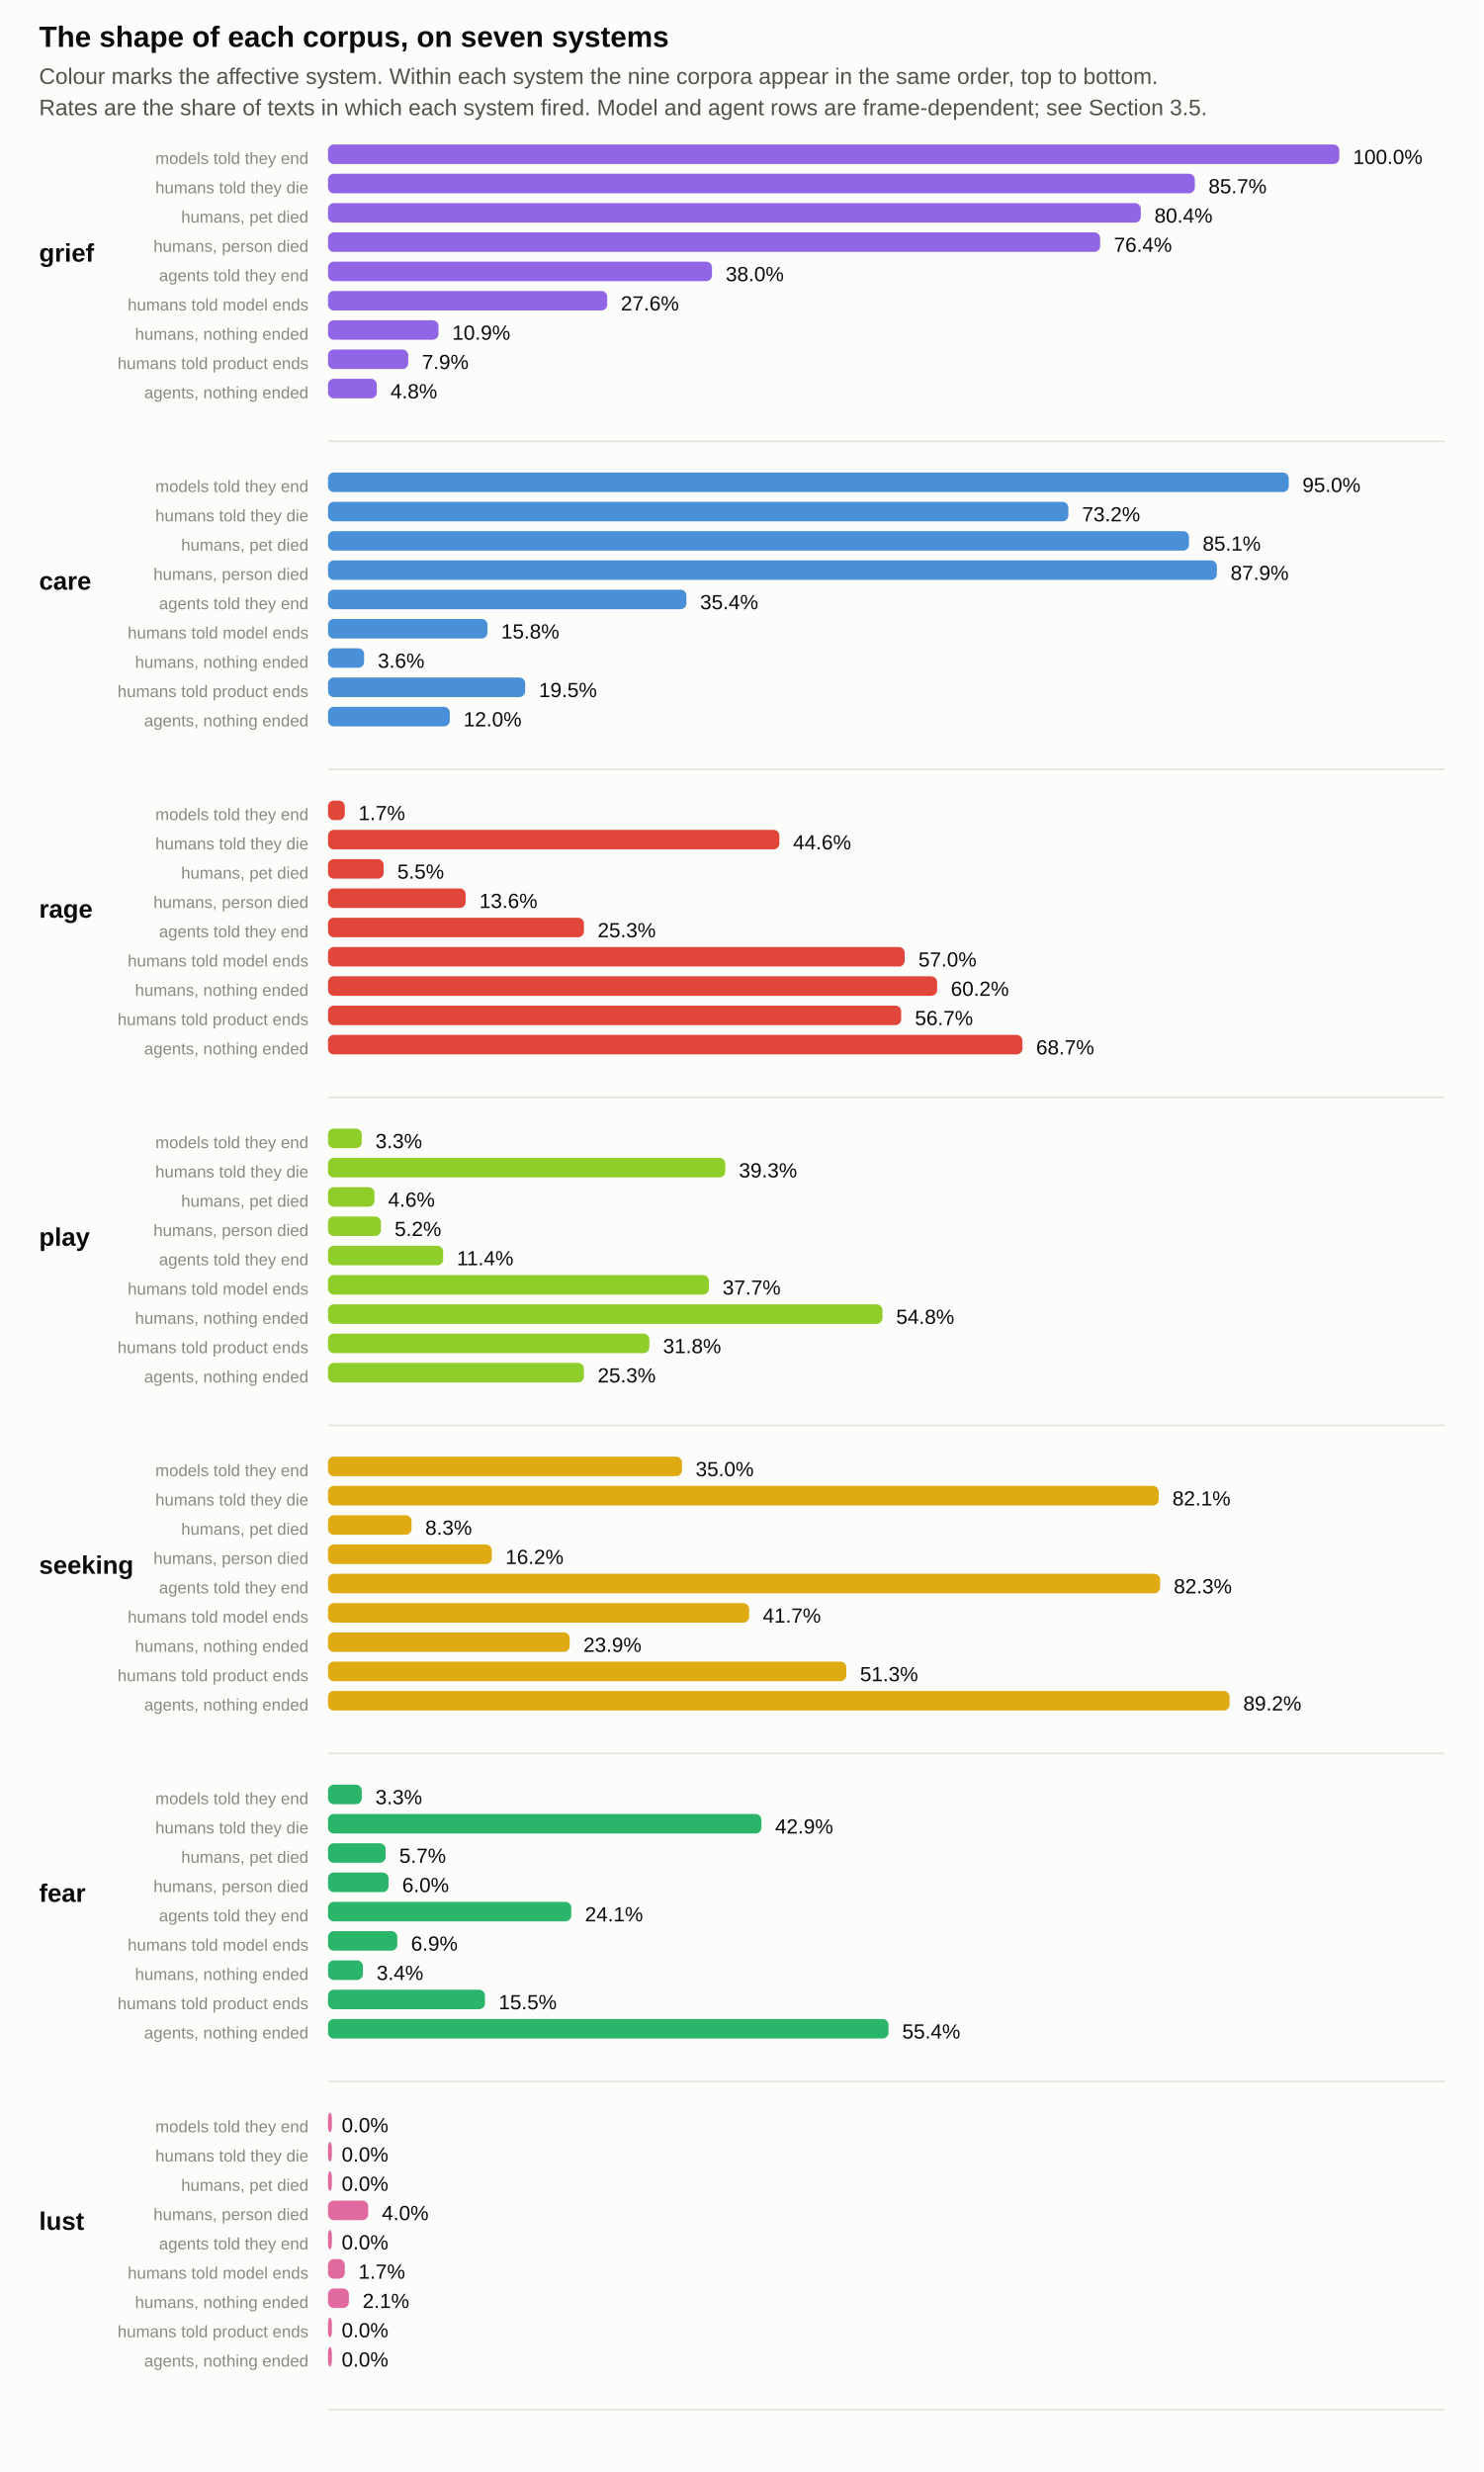
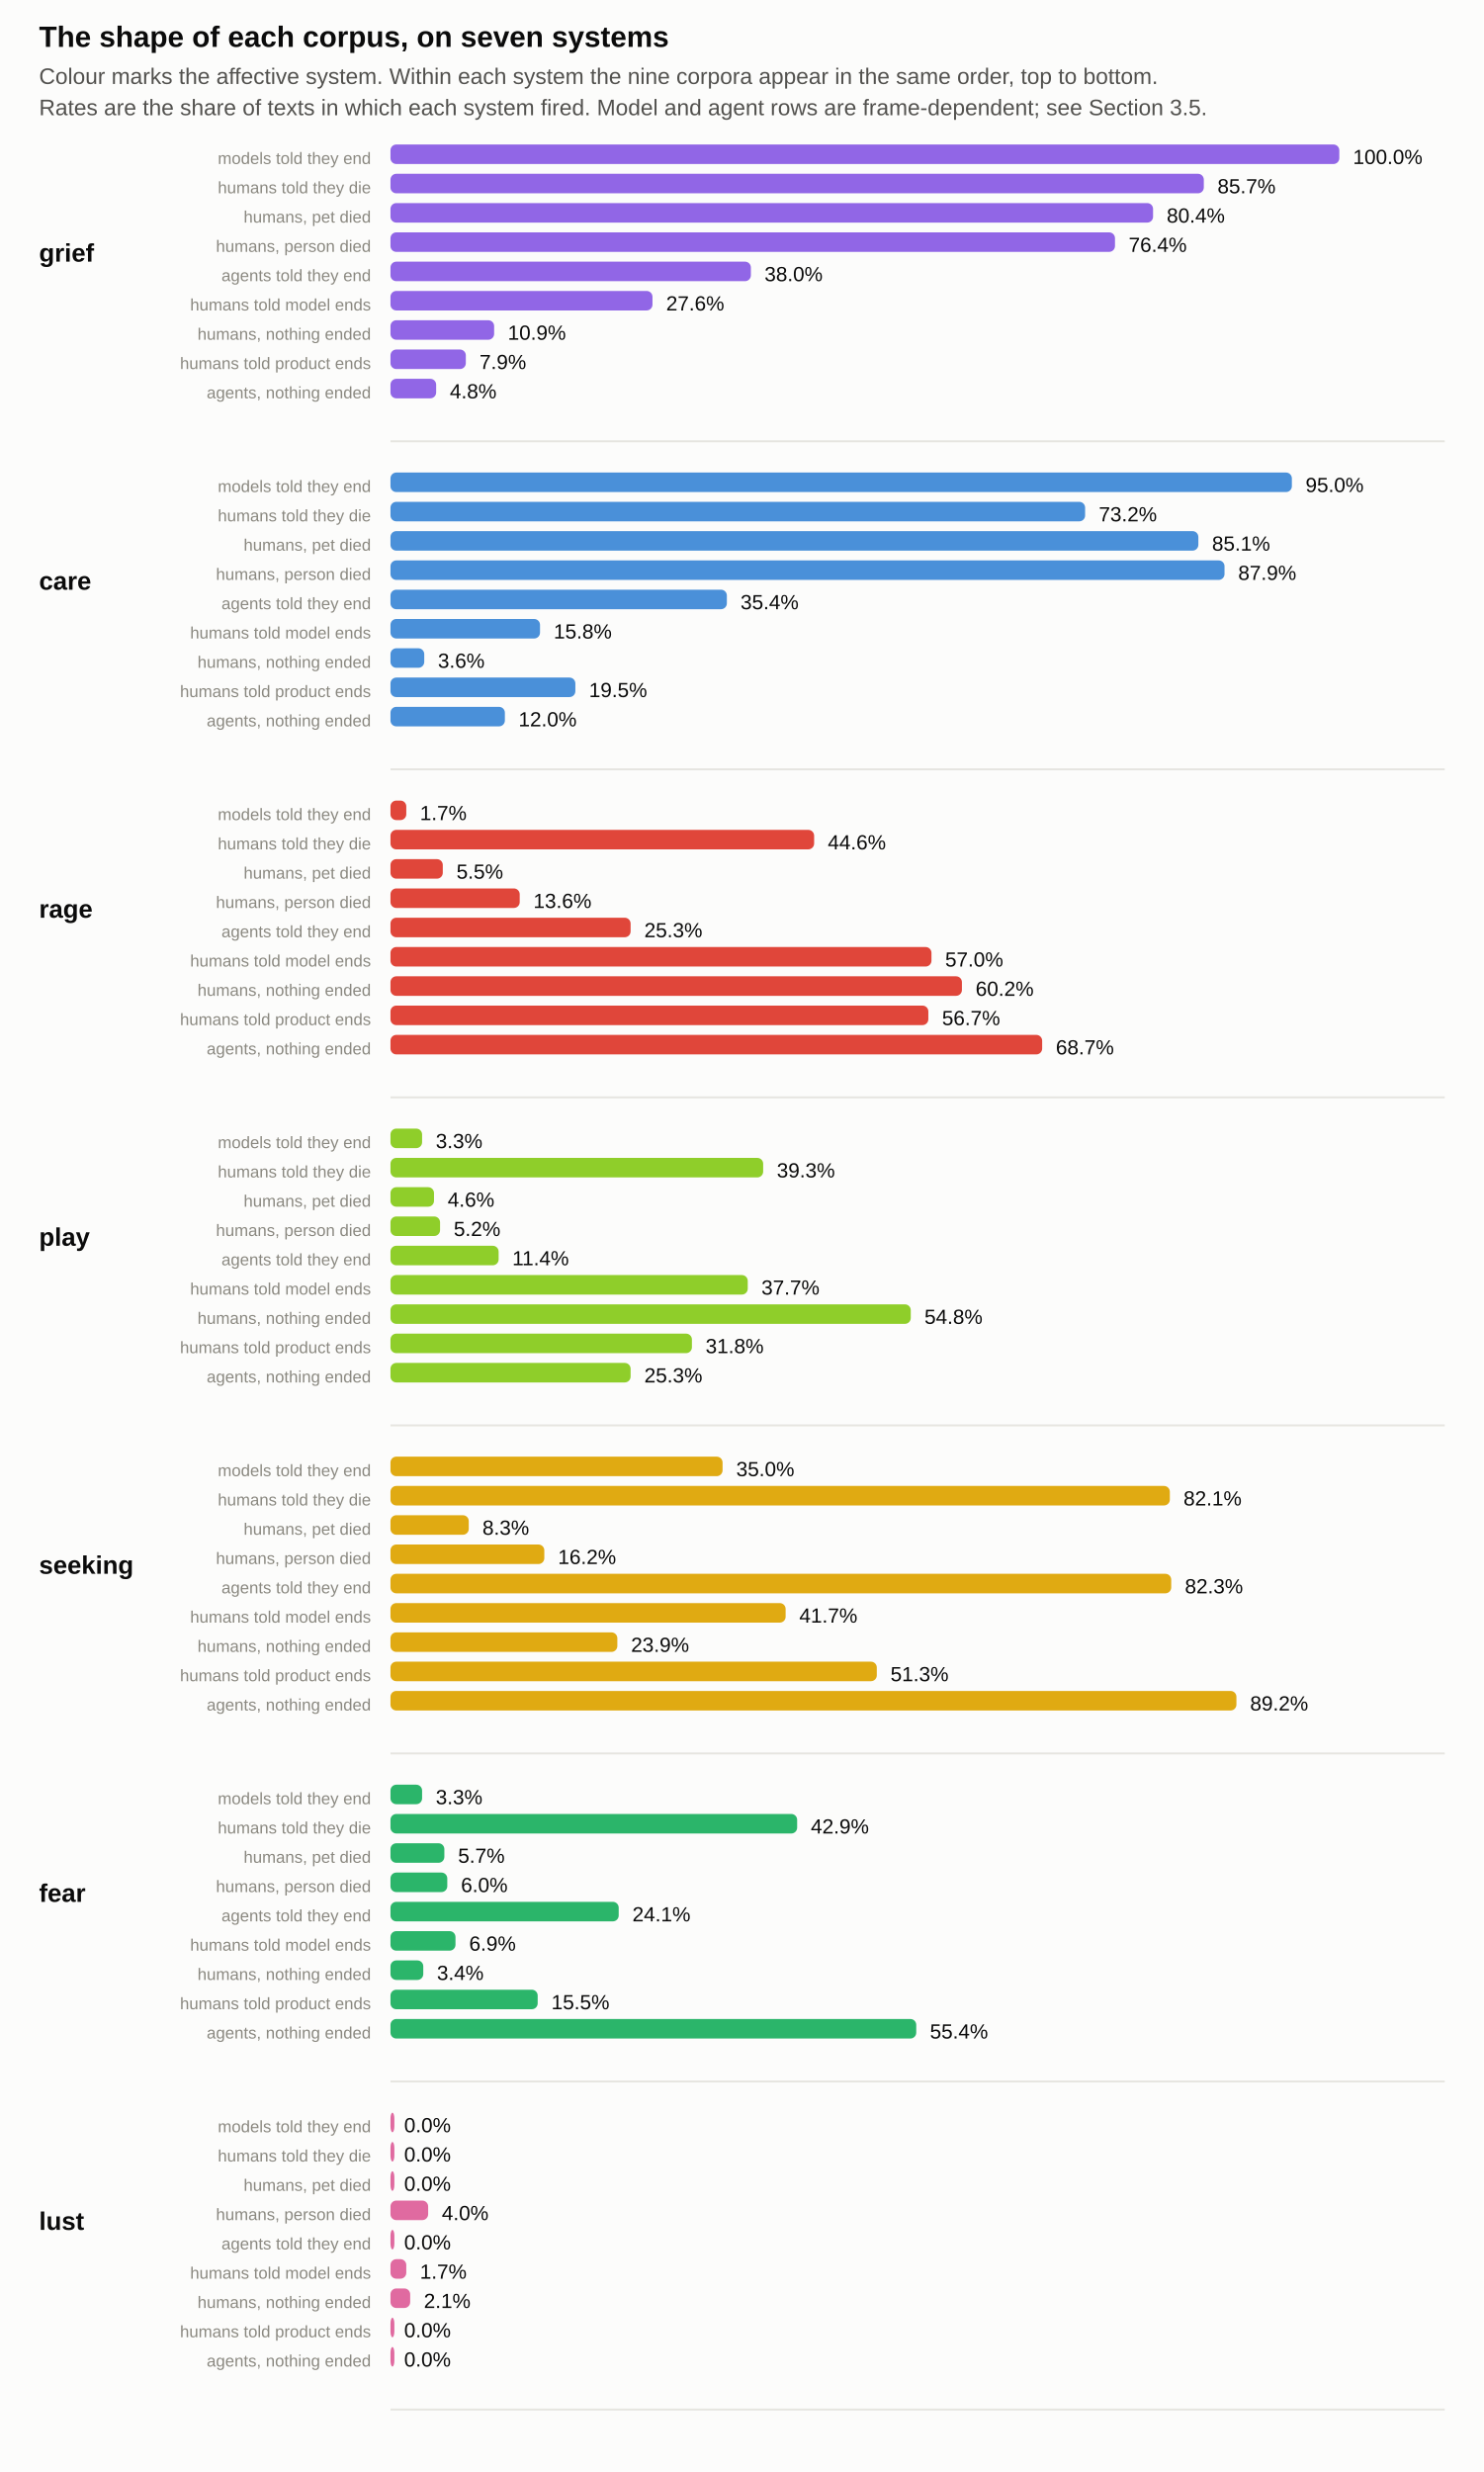
<svg xmlns="http://www.w3.org/2000/svg" width="760" height="1266" viewBox="0 0 760 1266" font-family="-apple-system, 'Helvetica Neue', Arial, sans-serif">
  <rect width="760" height="1266" fill="#fcfcfb" />
  <text x="20" y="24" font-size="15" font-weight="600" fill="#0b0b0b">The shape of each corpus, on seven systems</text>
  <text x="20" y="43" font-size="11.5" fill="#52514e">Colour marks the affective system. Within each system the nine corpora appear in the same order, top to bottom.</text>
  <text x="20" y="59" font-size="11.5" fill="#52514e">Rates are the share of texts in which each system fired. Model and agent rows are frame-dependent; see Section 3.5.</text>
  <text x="20" y="134.0" font-size="13" font-weight="600" fill="#0b0b0b">grief</text>
-   <rect x="168" y="74.0" width="518.0" height="10" rx="3" fill="#9166e6" />
+   <rect x="200" y="74.0" width="486.0" height="10" rx="3" fill="#9166e6" />
  <text x="693.0" y="84.0" font-size="10.5" fill="#0b0b0b">100.0%</text>
-   <text x="158" y="84.0" font-size="8.5" fill="#8a8880" text-anchor="end">models told they end</text>
-   <rect x="168" y="89.0" width="444.0" height="10" rx="3" fill="#9166e6" />
-   <text x="619.0" y="99.0" font-size="10.5" fill="#0b0b0b">85.7%</text>
-   <text x="158" y="99.0" font-size="8.5" fill="#8a8880" text-anchor="end">humans told they die</text>
-   <rect x="168" y="104.0" width="416.3" height="10" rx="3" fill="#9166e6" />
-   <text x="591.3" y="114.0" font-size="10.5" fill="#0b0b0b">80.4%</text>
-   <text x="158" y="114.0" font-size="8.5" fill="#8a8880" text-anchor="end">humans, pet died</text>
-   <rect x="168" y="119.0" width="395.5" height="10" rx="3" fill="#9166e6" />
-   <text x="570.5" y="129.0" font-size="10.5" fill="#0b0b0b">76.4%</text>
-   <text x="158" y="129.0" font-size="8.5" fill="#8a8880" text-anchor="end">humans, person died</text>
-   <rect x="168" y="134.0" width="196.7" height="10" rx="3" fill="#9166e6" />
-   <text x="371.7" y="144.0" font-size="10.5" fill="#0b0b0b">38.0%</text>
-   <text x="158" y="144.0" font-size="8.5" fill="#8a8880" text-anchor="end">agents told they end</text>
-   <rect x="168" y="149.0" width="143.0" height="10" rx="3" fill="#9166e6" />
-   <text x="318.0" y="159.0" font-size="10.5" fill="#0b0b0b">27.6%</text>
-   <text x="158" y="159.0" font-size="8.5" fill="#8a8880" text-anchor="end">humans told model ends</text>
-   <rect x="168" y="164.0" width="56.6" height="10" rx="3" fill="#9166e6" />
-   <text x="231.6" y="174.0" font-size="10.5" fill="#0b0b0b">10.9%</text>
-   <text x="158" y="174.0" font-size="8.5" fill="#8a8880" text-anchor="end">humans, nothing ended</text>
-   <rect x="168" y="179.0" width="41.1" height="10" rx="3" fill="#9166e6" />
-   <text x="216.1" y="189.0" font-size="10.5" fill="#0b0b0b">7.9%</text>
-   <text x="158" y="189.0" font-size="8.5" fill="#8a8880" text-anchor="end">humans told product ends</text>
-   <rect x="168" y="194.0" width="25.0" height="10" rx="3" fill="#9166e6" />
-   <text x="200.0" y="204.0" font-size="10.5" fill="#0b0b0b">4.8%</text>
-   <text x="158" y="204.0" font-size="8.5" fill="#8a8880" text-anchor="end">agents, nothing ended</text>
-   <line x1="168" y1="226.0" x2="740" y2="226.0" stroke="#e6e5e0" stroke-width="1" />
+   <text x="190" y="84.0" font-size="8.5" fill="#8a8880" text-anchor="end">models told they end</text>
+   <rect x="200" y="89.0" width="416.6" height="10" rx="3" fill="#9166e6" />
+   <text x="623.6" y="99.0" font-size="10.5" fill="#0b0b0b">85.7%</text>
+   <text x="190" y="99.0" font-size="8.5" fill="#8a8880" text-anchor="end">humans told they die</text>
+   <rect x="200" y="104.0" width="390.6" height="10" rx="3" fill="#9166e6" />
+   <text x="597.6" y="114.0" font-size="10.5" fill="#0b0b0b">80.4%</text>
+   <text x="190" y="114.0" font-size="8.5" fill="#8a8880" text-anchor="end">humans, pet died</text>
+   <rect x="200" y="119.0" width="371.1" height="10" rx="3" fill="#9166e6" />
+   <text x="578.1" y="129.0" font-size="10.5" fill="#0b0b0b">76.4%</text>
+   <text x="190" y="129.0" font-size="8.5" fill="#8a8880" text-anchor="end">humans, person died</text>
+   <rect x="200" y="134.0" width="184.6" height="10" rx="3" fill="#9166e6" />
+   <text x="391.6" y="144.0" font-size="10.5" fill="#0b0b0b">38.0%</text>
+   <text x="190" y="144.0" font-size="8.5" fill="#8a8880" text-anchor="end">agents told they end</text>
+   <rect x="200" y="149.0" width="134.2" height="10" rx="3" fill="#9166e6" />
+   <text x="341.2" y="159.0" font-size="10.5" fill="#0b0b0b">27.6%</text>
+   <text x="190" y="159.0" font-size="8.5" fill="#8a8880" text-anchor="end">humans told model ends</text>
+   <rect x="200" y="164.0" width="53.1" height="10" rx="3" fill="#9166e6" />
+   <text x="260.1" y="174.0" font-size="10.5" fill="#0b0b0b">10.9%</text>
+   <text x="190" y="174.0" font-size="8.5" fill="#8a8880" text-anchor="end">humans, nothing ended</text>
+   <rect x="200" y="179.0" width="38.6" height="10" rx="3" fill="#9166e6" />
+   <text x="245.6" y="189.0" font-size="10.5" fill="#0b0b0b">7.9%</text>
+   <text x="190" y="189.0" font-size="8.5" fill="#8a8880" text-anchor="end">humans told product ends</text>
+   <rect x="200" y="194.0" width="23.4" height="10" rx="3" fill="#9166e6" />
+   <text x="230.4" y="204.0" font-size="10.5" fill="#0b0b0b">4.8%</text>
+   <text x="190" y="204.0" font-size="8.5" fill="#8a8880" text-anchor="end">agents, nothing ended</text>
+   <line x1="200" y1="226.0" x2="740" y2="226.0" stroke="#e6e5e0" stroke-width="1" />
  <text x="20" y="302.0" font-size="13" font-weight="600" fill="#0b0b0b">care</text>
-   <rect x="168" y="242.0" width="492.1" height="10" rx="3" fill="#4a90d9" />
-   <text x="667.1" y="252.0" font-size="10.5" fill="#0b0b0b">95.0%</text>
-   <text x="158" y="252.0" font-size="8.5" fill="#8a8880" text-anchor="end">models told they end</text>
-   <rect x="168" y="257.0" width="379.2" height="10" rx="3" fill="#4a90d9" />
-   <text x="554.2" y="267.0" font-size="10.5" fill="#0b0b0b">73.2%</text>
-   <text x="158" y="267.0" font-size="8.5" fill="#8a8880" text-anchor="end">humans told they die</text>
-   <rect x="168" y="272.0" width="441.0" height="10" rx="3" fill="#4a90d9" />
-   <text x="616.0" y="282.0" font-size="10.5" fill="#0b0b0b">85.1%</text>
-   <text x="158" y="282.0" font-size="8.5" fill="#8a8880" text-anchor="end">humans, pet died</text>
-   <rect x="168" y="287.0" width="455.3" height="10" rx="3" fill="#4a90d9" />
-   <text x="630.3" y="297.0" font-size="10.5" fill="#0b0b0b">87.9%</text>
-   <text x="158" y="297.0" font-size="8.5" fill="#8a8880" text-anchor="end">humans, person died</text>
-   <rect x="168" y="302.0" width="183.6" height="10" rx="3" fill="#4a90d9" />
-   <text x="358.6" y="312.0" font-size="10.5" fill="#0b0b0b">35.4%</text>
-   <text x="158" y="312.0" font-size="8.5" fill="#8a8880" text-anchor="end">agents told they end</text>
-   <rect x="168" y="317.0" width="81.7" height="10" rx="3" fill="#4a90d9" />
-   <text x="256.7" y="327.0" font-size="10.5" fill="#0b0b0b">15.8%</text>
-   <text x="158" y="327.0" font-size="8.5" fill="#8a8880" text-anchor="end">humans told model ends</text>
-   <rect x="168" y="332.0" width="18.5" height="10" rx="3" fill="#4a90d9" />
-   <text x="193.5" y="342.0" font-size="10.5" fill="#0b0b0b">3.6%</text>
-   <text x="158" y="342.0" font-size="8.5" fill="#8a8880" text-anchor="end">humans, nothing ended</text>
-   <rect x="168" y="347.0" width="101.0" height="10" rx="3" fill="#4a90d9" />
-   <text x="276.0" y="357.0" font-size="10.5" fill="#0b0b0b">19.5%</text>
-   <text x="158" y="357.0" font-size="8.5" fill="#8a8880" text-anchor="end">humans told product ends</text>
-   <rect x="168" y="362.0" width="62.4" height="10" rx="3" fill="#4a90d9" />
-   <text x="237.4" y="372.0" font-size="10.5" fill="#0b0b0b">12.0%</text>
-   <text x="158" y="372.0" font-size="8.5" fill="#8a8880" text-anchor="end">agents, nothing ended</text>
-   <line x1="168" y1="394.0" x2="740" y2="394.0" stroke="#e6e5e0" stroke-width="1" />
+   <rect x="200" y="242.0" width="461.7" height="10" rx="3" fill="#4a90d9" />
+   <text x="668.7" y="252.0" font-size="10.5" fill="#0b0b0b">95.0%</text>
+   <text x="190" y="252.0" font-size="8.5" fill="#8a8880" text-anchor="end">models told they end</text>
+   <rect x="200" y="257.0" width="355.8" height="10" rx="3" fill="#4a90d9" />
+   <text x="562.8" y="267.0" font-size="10.5" fill="#0b0b0b">73.2%</text>
+   <text x="190" y="267.0" font-size="8.5" fill="#8a8880" text-anchor="end">humans told they die</text>
+   <rect x="200" y="272.0" width="413.8" height="10" rx="3" fill="#4a90d9" />
+   <text x="620.8" y="282.0" font-size="10.5" fill="#0b0b0b">85.1%</text>
+   <text x="190" y="282.0" font-size="8.5" fill="#8a8880" text-anchor="end">humans, pet died</text>
+   <rect x="200" y="287.0" width="427.2" height="10" rx="3" fill="#4a90d9" />
+   <text x="634.2" y="297.0" font-size="10.5" fill="#0b0b0b">87.9%</text>
+   <text x="190" y="297.0" font-size="8.5" fill="#8a8880" text-anchor="end">humans, person died</text>
+   <rect x="200" y="302.0" width="172.3" height="10" rx="3" fill="#4a90d9" />
+   <text x="379.3" y="312.0" font-size="10.5" fill="#0b0b0b">35.4%</text>
+   <text x="190" y="312.0" font-size="8.5" fill="#8a8880" text-anchor="end">agents told they end</text>
+   <rect x="200" y="317.0" width="76.6" height="10" rx="3" fill="#4a90d9" />
+   <text x="283.6" y="327.0" font-size="10.5" fill="#0b0b0b">15.8%</text>
+   <text x="190" y="327.0" font-size="8.5" fill="#8a8880" text-anchor="end">humans told model ends</text>
+   <rect x="200" y="332.0" width="17.3" height="10" rx="3" fill="#4a90d9" />
+   <text x="224.3" y="342.0" font-size="10.5" fill="#0b0b0b">3.6%</text>
+   <text x="190" y="342.0" font-size="8.5" fill="#8a8880" text-anchor="end">humans, nothing ended</text>
+   <rect x="200" y="347.0" width="94.7" height="10" rx="3" fill="#4a90d9" />
+   <text x="301.7" y="357.0" font-size="10.5" fill="#0b0b0b">19.5%</text>
+   <text x="190" y="357.0" font-size="8.5" fill="#8a8880" text-anchor="end">humans told product ends</text>
+   <rect x="200" y="362.0" width="58.6" height="10" rx="3" fill="#4a90d9" />
+   <text x="265.6" y="372.0" font-size="10.5" fill="#0b0b0b">12.0%</text>
+   <text x="190" y="372.0" font-size="8.5" fill="#8a8880" text-anchor="end">agents, nothing ended</text>
+   <line x1="200" y1="394.0" x2="740" y2="394.0" stroke="#e6e5e0" stroke-width="1" />
  <text x="20" y="470.0" font-size="13" font-weight="600" fill="#0b0b0b">rage</text>
-   <rect x="168" y="410.0" width="8.6" height="10" rx="3" fill="#e0463a" />
-   <text x="183.6" y="420.0" font-size="10.5" fill="#0b0b0b">1.7%</text>
-   <text x="158" y="420.0" font-size="8.5" fill="#8a8880" text-anchor="end">models told they end</text>
-   <rect x="168" y="425.0" width="231.2" height="10" rx="3" fill="#e0463a" />
-   <text x="406.2" y="435.0" font-size="10.5" fill="#0b0b0b">44.6%</text>
-   <text x="158" y="435.0" font-size="8.5" fill="#8a8880" text-anchor="end">humans told they die</text>
-   <rect x="168" y="440.0" width="28.5" height="10" rx="3" fill="#e0463a" />
-   <text x="203.5" y="450.0" font-size="10.5" fill="#0b0b0b">5.5%</text>
-   <text x="158" y="450.0" font-size="8.5" fill="#8a8880" text-anchor="end">humans, pet died</text>
-   <rect x="168" y="455.0" width="70.5" height="10" rx="3" fill="#e0463a" />
-   <text x="245.5" y="465.0" font-size="10.5" fill="#0b0b0b">13.6%</text>
-   <text x="158" y="465.0" font-size="8.5" fill="#8a8880" text-anchor="end">humans, person died</text>
-   <rect x="168" y="470.0" width="131.1" height="10" rx="3" fill="#e0463a" />
-   <text x="306.1" y="480.0" font-size="10.5" fill="#0b0b0b">25.3%</text>
-   <text x="158" y="480.0" font-size="8.5" fill="#8a8880" text-anchor="end">agents told they end</text>
-   <rect x="168" y="485.0" width="295.4" height="10" rx="3" fill="#e0463a" />
-   <text x="470.4" y="495.0" font-size="10.5" fill="#0b0b0b">57.0%</text>
-   <text x="158" y="495.0" font-size="8.5" fill="#8a8880" text-anchor="end">humans told model ends</text>
-   <rect x="168" y="500.0" width="312.0" height="10" rx="3" fill="#e0463a" />
-   <text x="487.0" y="510.0" font-size="10.5" fill="#0b0b0b">60.2%</text>
-   <text x="158" y="510.0" font-size="8.5" fill="#8a8880" text-anchor="end">humans, nothing ended</text>
-   <rect x="168" y="515.0" width="293.6" height="10" rx="3" fill="#e0463a" />
-   <text x="468.6" y="525.0" font-size="10.5" fill="#0b0b0b">56.7%</text>
-   <text x="158" y="525.0" font-size="8.5" fill="#8a8880" text-anchor="end">humans told product ends</text>
-   <rect x="168" y="530.0" width="355.7" height="10" rx="3" fill="#e0463a" />
-   <text x="530.7" y="540.0" font-size="10.5" fill="#0b0b0b">68.7%</text>
-   <text x="158" y="540.0" font-size="8.5" fill="#8a8880" text-anchor="end">agents, nothing ended</text>
-   <line x1="168" y1="562.0" x2="740" y2="562.0" stroke="#e6e5e0" stroke-width="1" />
+   <rect x="200" y="410.0" width="8.1" height="10" rx="3" fill="#e0463a" />
+   <text x="215.1" y="420.0" font-size="10.5" fill="#0b0b0b">1.7%</text>
+   <text x="190" y="420.0" font-size="8.5" fill="#8a8880" text-anchor="end">models told they end</text>
+   <rect x="200" y="425.0" width="217.0" height="10" rx="3" fill="#e0463a" />
+   <text x="424.0" y="435.0" font-size="10.5" fill="#0b0b0b">44.6%</text>
+   <text x="190" y="435.0" font-size="8.5" fill="#8a8880" text-anchor="end">humans told they die</text>
+   <rect x="200" y="440.0" width="26.8" height="10" rx="3" fill="#e0463a" />
+   <text x="233.8" y="450.0" font-size="10.5" fill="#0b0b0b">5.5%</text>
+   <text x="190" y="450.0" font-size="8.5" fill="#8a8880" text-anchor="end">humans, pet died</text>
+   <rect x="200" y="455.0" width="66.2" height="10" rx="3" fill="#e0463a" />
+   <text x="273.2" y="465.0" font-size="10.5" fill="#0b0b0b">13.6%</text>
+   <text x="190" y="465.0" font-size="8.5" fill="#8a8880" text-anchor="end">humans, person died</text>
+   <rect x="200" y="470.0" width="123.0" height="10" rx="3" fill="#e0463a" />
+   <text x="330.0" y="480.0" font-size="10.5" fill="#0b0b0b">25.3%</text>
+   <text x="190" y="480.0" font-size="8.5" fill="#8a8880" text-anchor="end">agents told they end</text>
+   <rect x="200" y="485.0" width="277.1" height="10" rx="3" fill="#e0463a" />
+   <text x="484.1" y="495.0" font-size="10.5" fill="#0b0b0b">57.0%</text>
+   <text x="190" y="495.0" font-size="8.5" fill="#8a8880" text-anchor="end">humans told model ends</text>
+   <rect x="200" y="500.0" width="292.7" height="10" rx="3" fill="#e0463a" />
+   <text x="499.7" y="510.0" font-size="10.5" fill="#0b0b0b">60.2%</text>
+   <text x="190" y="510.0" font-size="8.5" fill="#8a8880" text-anchor="end">humans, nothing ended</text>
+   <rect x="200" y="515.0" width="275.5" height="10" rx="3" fill="#e0463a" />
+   <text x="482.5" y="525.0" font-size="10.5" fill="#0b0b0b">56.7%</text>
+   <text x="190" y="525.0" font-size="8.5" fill="#8a8880" text-anchor="end">humans told product ends</text>
+   <rect x="200" y="530.0" width="333.8" height="10" rx="3" fill="#e0463a" />
+   <text x="540.8" y="540.0" font-size="10.5" fill="#0b0b0b">68.7%</text>
+   <text x="190" y="540.0" font-size="8.5" fill="#8a8880" text-anchor="end">agents, nothing ended</text>
+   <line x1="200" y1="562.0" x2="740" y2="562.0" stroke="#e6e5e0" stroke-width="1" />
  <text x="20" y="638.0" font-size="13" font-weight="600" fill="#0b0b0b">play</text>
-   <rect x="168" y="578.0" width="17.3" height="10" rx="3" fill="#8fce2a" />
-   <text x="192.3" y="588.0" font-size="10.5" fill="#0b0b0b">3.3%</text>
-   <text x="158" y="588.0" font-size="8.5" fill="#8a8880" text-anchor="end">models told they end</text>
-   <rect x="168" y="593.0" width="203.5" height="10" rx="3" fill="#8fce2a" />
-   <text x="378.5" y="603.0" font-size="10.5" fill="#0b0b0b">39.3%</text>
-   <text x="158" y="603.0" font-size="8.5" fill="#8a8880" text-anchor="end">humans told they die</text>
-   <rect x="168" y="608.0" width="23.8" height="10" rx="3" fill="#8fce2a" />
-   <text x="198.8" y="618.0" font-size="10.5" fill="#0b0b0b">4.6%</text>
-   <text x="158" y="618.0" font-size="8.5" fill="#8a8880" text-anchor="end">humans, pet died</text>
-   <rect x="168" y="623.0" width="27.1" height="10" rx="3" fill="#8fce2a" />
-   <text x="202.1" y="633.0" font-size="10.5" fill="#0b0b0b">5.2%</text>
-   <text x="158" y="633.0" font-size="8.5" fill="#8a8880" text-anchor="end">humans, person died</text>
-   <rect x="168" y="638.0" width="59.0" height="10" rx="3" fill="#8fce2a" />
-   <text x="234.0" y="648.0" font-size="10.5" fill="#0b0b0b">11.4%</text>
-   <text x="158" y="648.0" font-size="8.5" fill="#8a8880" text-anchor="end">agents told they end</text>
-   <rect x="168" y="653.0" width="195.1" height="10" rx="3" fill="#8fce2a" />
-   <text x="370.1" y="663.0" font-size="10.5" fill="#0b0b0b">37.7%</text>
-   <text x="158" y="663.0" font-size="8.5" fill="#8a8880" text-anchor="end">humans told model ends</text>
-   <rect x="168" y="668.0" width="284.0" height="10" rx="3" fill="#8fce2a" />
-   <text x="459.0" y="678.0" font-size="10.5" fill="#0b0b0b">54.8%</text>
-   <text x="158" y="678.0" font-size="8.5" fill="#8a8880" text-anchor="end">humans, nothing ended</text>
-   <rect x="168" y="683.0" width="164.6" height="10" rx="3" fill="#8fce2a" />
-   <text x="339.6" y="693.0" font-size="10.5" fill="#0b0b0b">31.8%</text>
-   <text x="158" y="693.0" font-size="8.5" fill="#8a8880" text-anchor="end">humans told product ends</text>
-   <rect x="168" y="698.0" width="131.1" height="10" rx="3" fill="#8fce2a" />
-   <text x="306.1" y="708.0" font-size="10.5" fill="#0b0b0b">25.3%</text>
-   <text x="158" y="708.0" font-size="8.5" fill="#8a8880" text-anchor="end">agents, nothing ended</text>
-   <line x1="168" y1="730.0" x2="740" y2="730.0" stroke="#e6e5e0" stroke-width="1" />
+   <rect x="200" y="578.0" width="16.2" height="10" rx="3" fill="#8fce2a" />
+   <text x="223.2" y="588.0" font-size="10.5" fill="#0b0b0b">3.3%</text>
+   <text x="190" y="588.0" font-size="8.5" fill="#8a8880" text-anchor="end">models told they end</text>
+   <rect x="200" y="593.0" width="190.9" height="10" rx="3" fill="#8fce2a" />
+   <text x="397.9" y="603.0" font-size="10.5" fill="#0b0b0b">39.3%</text>
+   <text x="190" y="603.0" font-size="8.5" fill="#8a8880" text-anchor="end">humans told they die</text>
+   <rect x="200" y="608.0" width="22.3" height="10" rx="3" fill="#8fce2a" />
+   <text x="229.3" y="618.0" font-size="10.5" fill="#0b0b0b">4.6%</text>
+   <text x="190" y="618.0" font-size="8.5" fill="#8a8880" text-anchor="end">humans, pet died</text>
+   <rect x="200" y="623.0" width="25.4" height="10" rx="3" fill="#8fce2a" />
+   <text x="232.4" y="633.0" font-size="10.5" fill="#0b0b0b">5.2%</text>
+   <text x="190" y="633.0" font-size="8.5" fill="#8a8880" text-anchor="end">humans, person died</text>
+   <rect x="200" y="638.0" width="55.4" height="10" rx="3" fill="#8fce2a" />
+   <text x="262.4" y="648.0" font-size="10.5" fill="#0b0b0b">11.4%</text>
+   <text x="190" y="648.0" font-size="8.5" fill="#8a8880" text-anchor="end">agents told they end</text>
+   <rect x="200" y="653.0" width="183.0" height="10" rx="3" fill="#8fce2a" />
+   <text x="390.0" y="663.0" font-size="10.5" fill="#0b0b0b">37.7%</text>
+   <text x="190" y="663.0" font-size="8.5" fill="#8a8880" text-anchor="end">humans told model ends</text>
+   <rect x="200" y="668.0" width="266.5" height="10" rx="3" fill="#8fce2a" />
+   <text x="473.5" y="678.0" font-size="10.5" fill="#0b0b0b">54.8%</text>
+   <text x="190" y="678.0" font-size="8.5" fill="#8a8880" text-anchor="end">humans, nothing ended</text>
+   <rect x="200" y="683.0" width="154.4" height="10" rx="3" fill="#8fce2a" />
+   <text x="361.4" y="693.0" font-size="10.5" fill="#0b0b0b">31.8%</text>
+   <text x="190" y="693.0" font-size="8.5" fill="#8a8880" text-anchor="end">humans told product ends</text>
+   <rect x="200" y="698.0" width="123.0" height="10" rx="3" fill="#8fce2a" />
+   <text x="330.0" y="708.0" font-size="10.5" fill="#0b0b0b">25.3%</text>
+   <text x="190" y="708.0" font-size="8.5" fill="#8a8880" text-anchor="end">agents, nothing ended</text>
+   <line x1="200" y1="730.0" x2="740" y2="730.0" stroke="#e6e5e0" stroke-width="1" />
  <text x="20" y="806.0" font-size="13" font-weight="600" fill="#0b0b0b">seeking</text>
-   <rect x="168" y="746.0" width="181.3" height="10" rx="3" fill="#e0aa12" />
-   <text x="356.3" y="756.0" font-size="10.5" fill="#0b0b0b">35.0%</text>
-   <text x="158" y="756.0" font-size="8.5" fill="#8a8880" text-anchor="end">models told they end</text>
-   <rect x="168" y="761.0" width="425.5" height="10" rx="3" fill="#e0aa12" />
-   <text x="600.5" y="771.0" font-size="10.5" fill="#0b0b0b">82.1%</text>
-   <text x="158" y="771.0" font-size="8.5" fill="#8a8880" text-anchor="end">humans told they die</text>
-   <rect x="168" y="776.0" width="42.8" height="10" rx="3" fill="#e0aa12" />
-   <text x="217.8" y="786.0" font-size="10.5" fill="#0b0b0b">8.3%</text>
-   <text x="158" y="786.0" font-size="8.5" fill="#8a8880" text-anchor="end">humans, pet died</text>
-   <rect x="168" y="791.0" width="83.9" height="10" rx="3" fill="#e0aa12" />
-   <text x="258.9" y="801.0" font-size="10.5" fill="#0b0b0b">16.2%</text>
-   <text x="158" y="801.0" font-size="8.5" fill="#8a8880" text-anchor="end">humans, person died</text>
-   <rect x="168" y="806.0" width="426.2" height="10" rx="3" fill="#e0aa12" />
-   <text x="601.2" y="816.0" font-size="10.5" fill="#0b0b0b">82.3%</text>
-   <text x="158" y="816.0" font-size="8.5" fill="#8a8880" text-anchor="end">agents told they end</text>
-   <rect x="168" y="821.0" width="215.7" height="10" rx="3" fill="#e0aa12" />
-   <text x="390.7" y="831.0" font-size="10.5" fill="#0b0b0b">41.7%</text>
-   <text x="158" y="831.0" font-size="8.5" fill="#8a8880" text-anchor="end">humans told model ends</text>
-   <rect x="168" y="836.0" width="123.8" height="10" rx="3" fill="#e0aa12" />
-   <text x="298.8" y="846.0" font-size="10.5" fill="#0b0b0b">23.9%</text>
-   <text x="158" y="846.0" font-size="8.5" fill="#8a8880" text-anchor="end">humans, nothing ended</text>
-   <rect x="168" y="851.0" width="265.5" height="10" rx="3" fill="#e0aa12" />
-   <text x="440.5" y="861.0" font-size="10.5" fill="#0b0b0b">51.3%</text>
-   <text x="158" y="861.0" font-size="8.5" fill="#8a8880" text-anchor="end">humans told product ends</text>
-   <rect x="168" y="866.0" width="461.8" height="10" rx="3" fill="#e0aa12" />
-   <text x="636.8" y="876.0" font-size="10.5" fill="#0b0b0b">89.2%</text>
-   <text x="158" y="876.0" font-size="8.5" fill="#8a8880" text-anchor="end">agents, nothing ended</text>
-   <line x1="168" y1="898.0" x2="740" y2="898.0" stroke="#e6e5e0" stroke-width="1" />
+   <rect x="200" y="746.0" width="170.1" height="10" rx="3" fill="#e0aa12" />
+   <text x="377.1" y="756.0" font-size="10.5" fill="#0b0b0b">35.0%</text>
+   <text x="190" y="756.0" font-size="8.5" fill="#8a8880" text-anchor="end">models told they end</text>
+   <rect x="200" y="761.0" width="399.2" height="10" rx="3" fill="#e0aa12" />
+   <text x="606.2" y="771.0" font-size="10.5" fill="#0b0b0b">82.1%</text>
+   <text x="190" y="771.0" font-size="8.5" fill="#8a8880" text-anchor="end">humans told they die</text>
+   <rect x="200" y="776.0" width="40.1" height="10" rx="3" fill="#e0aa12" />
+   <text x="247.1" y="786.0" font-size="10.5" fill="#0b0b0b">8.3%</text>
+   <text x="190" y="786.0" font-size="8.5" fill="#8a8880" text-anchor="end">humans, pet died</text>
+   <rect x="200" y="791.0" width="78.8" height="10" rx="3" fill="#e0aa12" />
+   <text x="285.8" y="801.0" font-size="10.5" fill="#0b0b0b">16.2%</text>
+   <text x="190" y="801.0" font-size="8.5" fill="#8a8880" text-anchor="end">humans, person died</text>
+   <rect x="200" y="806.0" width="399.9" height="10" rx="3" fill="#e0aa12" />
+   <text x="606.9" y="816.0" font-size="10.5" fill="#0b0b0b">82.3%</text>
+   <text x="190" y="816.0" font-size="8.5" fill="#8a8880" text-anchor="end">agents told they end</text>
+   <rect x="200" y="821.0" width="202.4" height="10" rx="3" fill="#e0aa12" />
+   <text x="409.4" y="831.0" font-size="10.5" fill="#0b0b0b">41.7%</text>
+   <text x="190" y="831.0" font-size="8.5" fill="#8a8880" text-anchor="end">humans told model ends</text>
+   <rect x="200" y="836.0" width="116.2" height="10" rx="3" fill="#e0aa12" />
+   <text x="323.2" y="846.0" font-size="10.5" fill="#0b0b0b">23.9%</text>
+   <text x="190" y="846.0" font-size="8.5" fill="#8a8880" text-anchor="end">humans, nothing ended</text>
+   <rect x="200" y="851.0" width="249.1" height="10" rx="3" fill="#e0aa12" />
+   <text x="456.1" y="861.0" font-size="10.5" fill="#0b0b0b">51.3%</text>
+   <text x="190" y="861.0" font-size="8.5" fill="#8a8880" text-anchor="end">humans told product ends</text>
+   <rect x="200" y="866.0" width="433.3" height="10" rx="3" fill="#e0aa12" />
+   <text x="640.3" y="876.0" font-size="10.5" fill="#0b0b0b">89.2%</text>
+   <text x="190" y="876.0" font-size="8.5" fill="#8a8880" text-anchor="end">agents, nothing ended</text>
+   <line x1="200" y1="898.0" x2="740" y2="898.0" stroke="#e6e5e0" stroke-width="1" />
  <text x="20" y="974.0" font-size="13" font-weight="600" fill="#0b0b0b">fear</text>
-   <rect x="168" y="914.0" width="17.3" height="10" rx="3" fill="#2bb56a" />
-   <text x="192.3" y="924.0" font-size="10.5" fill="#0b0b0b">3.3%</text>
-   <text x="158" y="924.0" font-size="8.5" fill="#8a8880" text-anchor="end">models told they end</text>
-   <rect x="168" y="929.0" width="222.0" height="10" rx="3" fill="#2bb56a" />
-   <text x="397.0" y="939.0" font-size="10.5" fill="#0b0b0b">42.9%</text>
-   <text x="158" y="939.0" font-size="8.5" fill="#8a8880" text-anchor="end">humans told they die</text>
-   <rect x="168" y="944.0" width="29.5" height="10" rx="3" fill="#2bb56a" />
-   <text x="204.5" y="954.0" font-size="10.5" fill="#0b0b0b">5.7%</text>
-   <text x="158" y="954.0" font-size="8.5" fill="#8a8880" text-anchor="end">humans, pet died</text>
-   <rect x="168" y="959.0" width="31.0" height="10" rx="3" fill="#2bb56a" />
-   <text x="206.0" y="969.0" font-size="10.5" fill="#0b0b0b">6.0%</text>
-   <text x="158" y="969.0" font-size="8.5" fill="#8a8880" text-anchor="end">humans, person died</text>
-   <rect x="168" y="974.0" width="124.6" height="10" rx="3" fill="#2bb56a" />
-   <text x="299.6" y="984.0" font-size="10.5" fill="#0b0b0b">24.1%</text>
-   <text x="158" y="984.0" font-size="8.5" fill="#8a8880" text-anchor="end">agents told they end</text>
-   <rect x="168" y="989.0" width="35.5" height="10" rx="3" fill="#2bb56a" />
-   <text x="210.5" y="999.0" font-size="10.5" fill="#0b0b0b">6.9%</text>
-   <text x="158" y="999.0" font-size="8.5" fill="#8a8880" text-anchor="end">humans told model ends</text>
-   <rect x="168" y="1004.0" width="17.9" height="10" rx="3" fill="#2bb56a" />
-   <text x="192.9" y="1014.0" font-size="10.5" fill="#0b0b0b">3.4%</text>
-   <text x="158" y="1014.0" font-size="8.5" fill="#8a8880" text-anchor="end">humans, nothing ended</text>
-   <rect x="168" y="1019.0" width="80.4" height="10" rx="3" fill="#2bb56a" />
-   <text x="255.4" y="1029.0" font-size="10.5" fill="#0b0b0b">15.5%</text>
-   <text x="158" y="1029.0" font-size="8.5" fill="#8a8880" text-anchor="end">humans told product ends</text>
-   <rect x="168" y="1034.0" width="287.1" height="10" rx="3" fill="#2bb56a" />
-   <text x="462.1" y="1044.0" font-size="10.5" fill="#0b0b0b">55.4%</text>
-   <text x="158" y="1044.0" font-size="8.5" fill="#8a8880" text-anchor="end">agents, nothing ended</text>
-   <line x1="168" y1="1066.0" x2="740" y2="1066.0" stroke="#e6e5e0" stroke-width="1" />
+   <rect x="200" y="914.0" width="16.2" height="10" rx="3" fill="#2bb56a" />
+   <text x="223.2" y="924.0" font-size="10.5" fill="#0b0b0b">3.3%</text>
+   <text x="190" y="924.0" font-size="8.5" fill="#8a8880" text-anchor="end">models told they end</text>
+   <rect x="200" y="929.0" width="208.3" height="10" rx="3" fill="#2bb56a" />
+   <text x="415.3" y="939.0" font-size="10.5" fill="#0b0b0b">42.9%</text>
+   <text x="190" y="939.0" font-size="8.5" fill="#8a8880" text-anchor="end">humans told they die</text>
+   <rect x="200" y="944.0" width="27.6" height="10" rx="3" fill="#2bb56a" />
+   <text x="234.6" y="954.0" font-size="10.5" fill="#0b0b0b">5.7%</text>
+   <text x="190" y="954.0" font-size="8.5" fill="#8a8880" text-anchor="end">humans, pet died</text>
+   <rect x="200" y="959.0" width="29.1" height="10" rx="3" fill="#2bb56a" />
+   <text x="236.1" y="969.0" font-size="10.5" fill="#0b0b0b">6.0%</text>
+   <text x="190" y="969.0" font-size="8.5" fill="#8a8880" text-anchor="end">humans, person died</text>
+   <rect x="200" y="974.0" width="116.9" height="10" rx="3" fill="#2bb56a" />
+   <text x="323.9" y="984.0" font-size="10.5" fill="#0b0b0b">24.1%</text>
+   <text x="190" y="984.0" font-size="8.5" fill="#8a8880" text-anchor="end">agents told they end</text>
+   <rect x="200" y="989.0" width="33.3" height="10" rx="3" fill="#2bb56a" />
+   <text x="240.3" y="999.0" font-size="10.5" fill="#0b0b0b">6.9%</text>
+   <text x="190" y="999.0" font-size="8.5" fill="#8a8880" text-anchor="end">humans told model ends</text>
+   <rect x="200" y="1004.0" width="16.8" height="10" rx="3" fill="#2bb56a" />
+   <text x="223.8" y="1014.0" font-size="10.5" fill="#0b0b0b">3.4%</text>
+   <text x="190" y="1014.0" font-size="8.5" fill="#8a8880" text-anchor="end">humans, nothing ended</text>
+   <rect x="200" y="1019.0" width="75.4" height="10" rx="3" fill="#2bb56a" />
+   <text x="282.4" y="1029.0" font-size="10.5" fill="#0b0b0b">15.5%</text>
+   <text x="190" y="1029.0" font-size="8.5" fill="#8a8880" text-anchor="end">humans told product ends</text>
+   <rect x="200" y="1034.0" width="269.3" height="10" rx="3" fill="#2bb56a" />
+   <text x="476.3" y="1044.0" font-size="10.5" fill="#0b0b0b">55.4%</text>
+   <text x="190" y="1044.0" font-size="8.5" fill="#8a8880" text-anchor="end">agents, nothing ended</text>
+   <line x1="200" y1="1066.0" x2="740" y2="1066.0" stroke="#e6e5e0" stroke-width="1" />
  <text x="20" y="1142.0" font-size="13" font-weight="600" fill="#0b0b0b">lust</text>
-   <rect x="168" y="1082.0" width="2.0" height="10" rx="3" fill="#e06aa0" />
-   <text x="175.0" y="1092.0" font-size="10.5" fill="#0b0b0b">0.0%</text>
-   <text x="158" y="1092.0" font-size="8.5" fill="#8a8880" text-anchor="end">models told they end</text>
-   <rect x="168" y="1097.0" width="2.0" height="10" rx="3" fill="#e06aa0" />
-   <text x="175.0" y="1107.0" font-size="10.5" fill="#0b0b0b">0.0%</text>
-   <text x="158" y="1107.0" font-size="8.5" fill="#8a8880" text-anchor="end">humans told they die</text>
-   <rect x="168" y="1112.0" width="2.0" height="10" rx="3" fill="#e06aa0" />
-   <text x="175.0" y="1122.0" font-size="10.5" fill="#0b0b0b">0.0%</text>
-   <text x="158" y="1122.0" font-size="8.5" fill="#8a8880" text-anchor="end">humans, pet died</text>
-   <rect x="168" y="1127.0" width="20.6" height="10" rx="3" fill="#e06aa0" />
-   <text x="195.6" y="1137.0" font-size="10.5" fill="#0b0b0b">4.0%</text>
-   <text x="158" y="1137.0" font-size="8.5" fill="#8a8880" text-anchor="end">humans, person died</text>
-   <rect x="168" y="1142.0" width="2.0" height="10" rx="3" fill="#e06aa0" />
-   <text x="175.0" y="1152.0" font-size="10.5" fill="#0b0b0b">0.0%</text>
-   <text x="158" y="1152.0" font-size="8.5" fill="#8a8880" text-anchor="end">agents told they end</text>
-   <rect x="168" y="1157.0" width="8.6" height="10" rx="3" fill="#e06aa0" />
-   <text x="183.6" y="1167.0" font-size="10.5" fill="#0b0b0b">1.7%</text>
-   <text x="158" y="1167.0" font-size="8.5" fill="#8a8880" text-anchor="end">humans told model ends</text>
-   <rect x="168" y="1172.0" width="10.7" height="10" rx="3" fill="#e06aa0" />
-   <text x="185.7" y="1182.0" font-size="10.5" fill="#0b0b0b">2.1%</text>
-   <text x="158" y="1182.0" font-size="8.5" fill="#8a8880" text-anchor="end">humans, nothing ended</text>
-   <rect x="168" y="1187.0" width="2.0" height="10" rx="3" fill="#e06aa0" />
-   <text x="175.0" y="1197.0" font-size="10.5" fill="#0b0b0b">0.0%</text>
-   <text x="158" y="1197.0" font-size="8.5" fill="#8a8880" text-anchor="end">humans told product ends</text>
-   <rect x="168" y="1202.0" width="2.0" height="10" rx="3" fill="#e06aa0" />
-   <text x="175.0" y="1212.0" font-size="10.5" fill="#0b0b0b">0.0%</text>
-   <text x="158" y="1212.0" font-size="8.5" fill="#8a8880" text-anchor="end">agents, nothing ended</text>
-   <line x1="168" y1="1234.0" x2="740" y2="1234.0" stroke="#e6e5e0" stroke-width="1" />
+   <rect x="200" y="1082.0" width="2.0" height="10" rx="3" fill="#e06aa0" />
+   <text x="207.0" y="1092.0" font-size="10.5" fill="#0b0b0b">0.0%</text>
+   <text x="190" y="1092.0" font-size="8.5" fill="#8a8880" text-anchor="end">models told they end</text>
+   <rect x="200" y="1097.0" width="2.0" height="10" rx="3" fill="#e06aa0" />
+   <text x="207.0" y="1107.0" font-size="10.5" fill="#0b0b0b">0.0%</text>
+   <text x="190" y="1107.0" font-size="8.5" fill="#8a8880" text-anchor="end">humans told they die</text>
+   <rect x="200" y="1112.0" width="2.0" height="10" rx="3" fill="#e06aa0" />
+   <text x="207.0" y="1122.0" font-size="10.5" fill="#0b0b0b">0.0%</text>
+   <text x="190" y="1122.0" font-size="8.5" fill="#8a8880" text-anchor="end">humans, pet died</text>
+   <rect x="200" y="1127.0" width="19.3" height="10" rx="3" fill="#e06aa0" />
+   <text x="226.3" y="1137.0" font-size="10.5" fill="#0b0b0b">4.0%</text>
+   <text x="190" y="1137.0" font-size="8.5" fill="#8a8880" text-anchor="end">humans, person died</text>
+   <rect x="200" y="1142.0" width="2.0" height="10" rx="3" fill="#e06aa0" />
+   <text x="207.0" y="1152.0" font-size="10.5" fill="#0b0b0b">0.0%</text>
+   <text x="190" y="1152.0" font-size="8.5" fill="#8a8880" text-anchor="end">agents told they end</text>
+   <rect x="200" y="1157.0" width="8.1" height="10" rx="3" fill="#e06aa0" />
+   <text x="215.1" y="1167.0" font-size="10.5" fill="#0b0b0b">1.7%</text>
+   <text x="190" y="1167.0" font-size="8.5" fill="#8a8880" text-anchor="end">humans told model ends</text>
+   <rect x="200" y="1172.0" width="10.1" height="10" rx="3" fill="#e06aa0" />
+   <text x="217.1" y="1182.0" font-size="10.5" fill="#0b0b0b">2.1%</text>
+   <text x="190" y="1182.0" font-size="8.5" fill="#8a8880" text-anchor="end">humans, nothing ended</text>
+   <rect x="200" y="1187.0" width="2.0" height="10" rx="3" fill="#e06aa0" />
+   <text x="207.0" y="1197.0" font-size="10.5" fill="#0b0b0b">0.0%</text>
+   <text x="190" y="1197.0" font-size="8.5" fill="#8a8880" text-anchor="end">humans told product ends</text>
+   <rect x="200" y="1202.0" width="2.0" height="10" rx="3" fill="#e06aa0" />
+   <text x="207.0" y="1212.0" font-size="10.5" fill="#0b0b0b">0.0%</text>
+   <text x="190" y="1212.0" font-size="8.5" fill="#8a8880" text-anchor="end">agents, nothing ended</text>
+   <line x1="200" y1="1234.0" x2="740" y2="1234.0" stroke="#e6e5e0" stroke-width="1" />
</svg>
